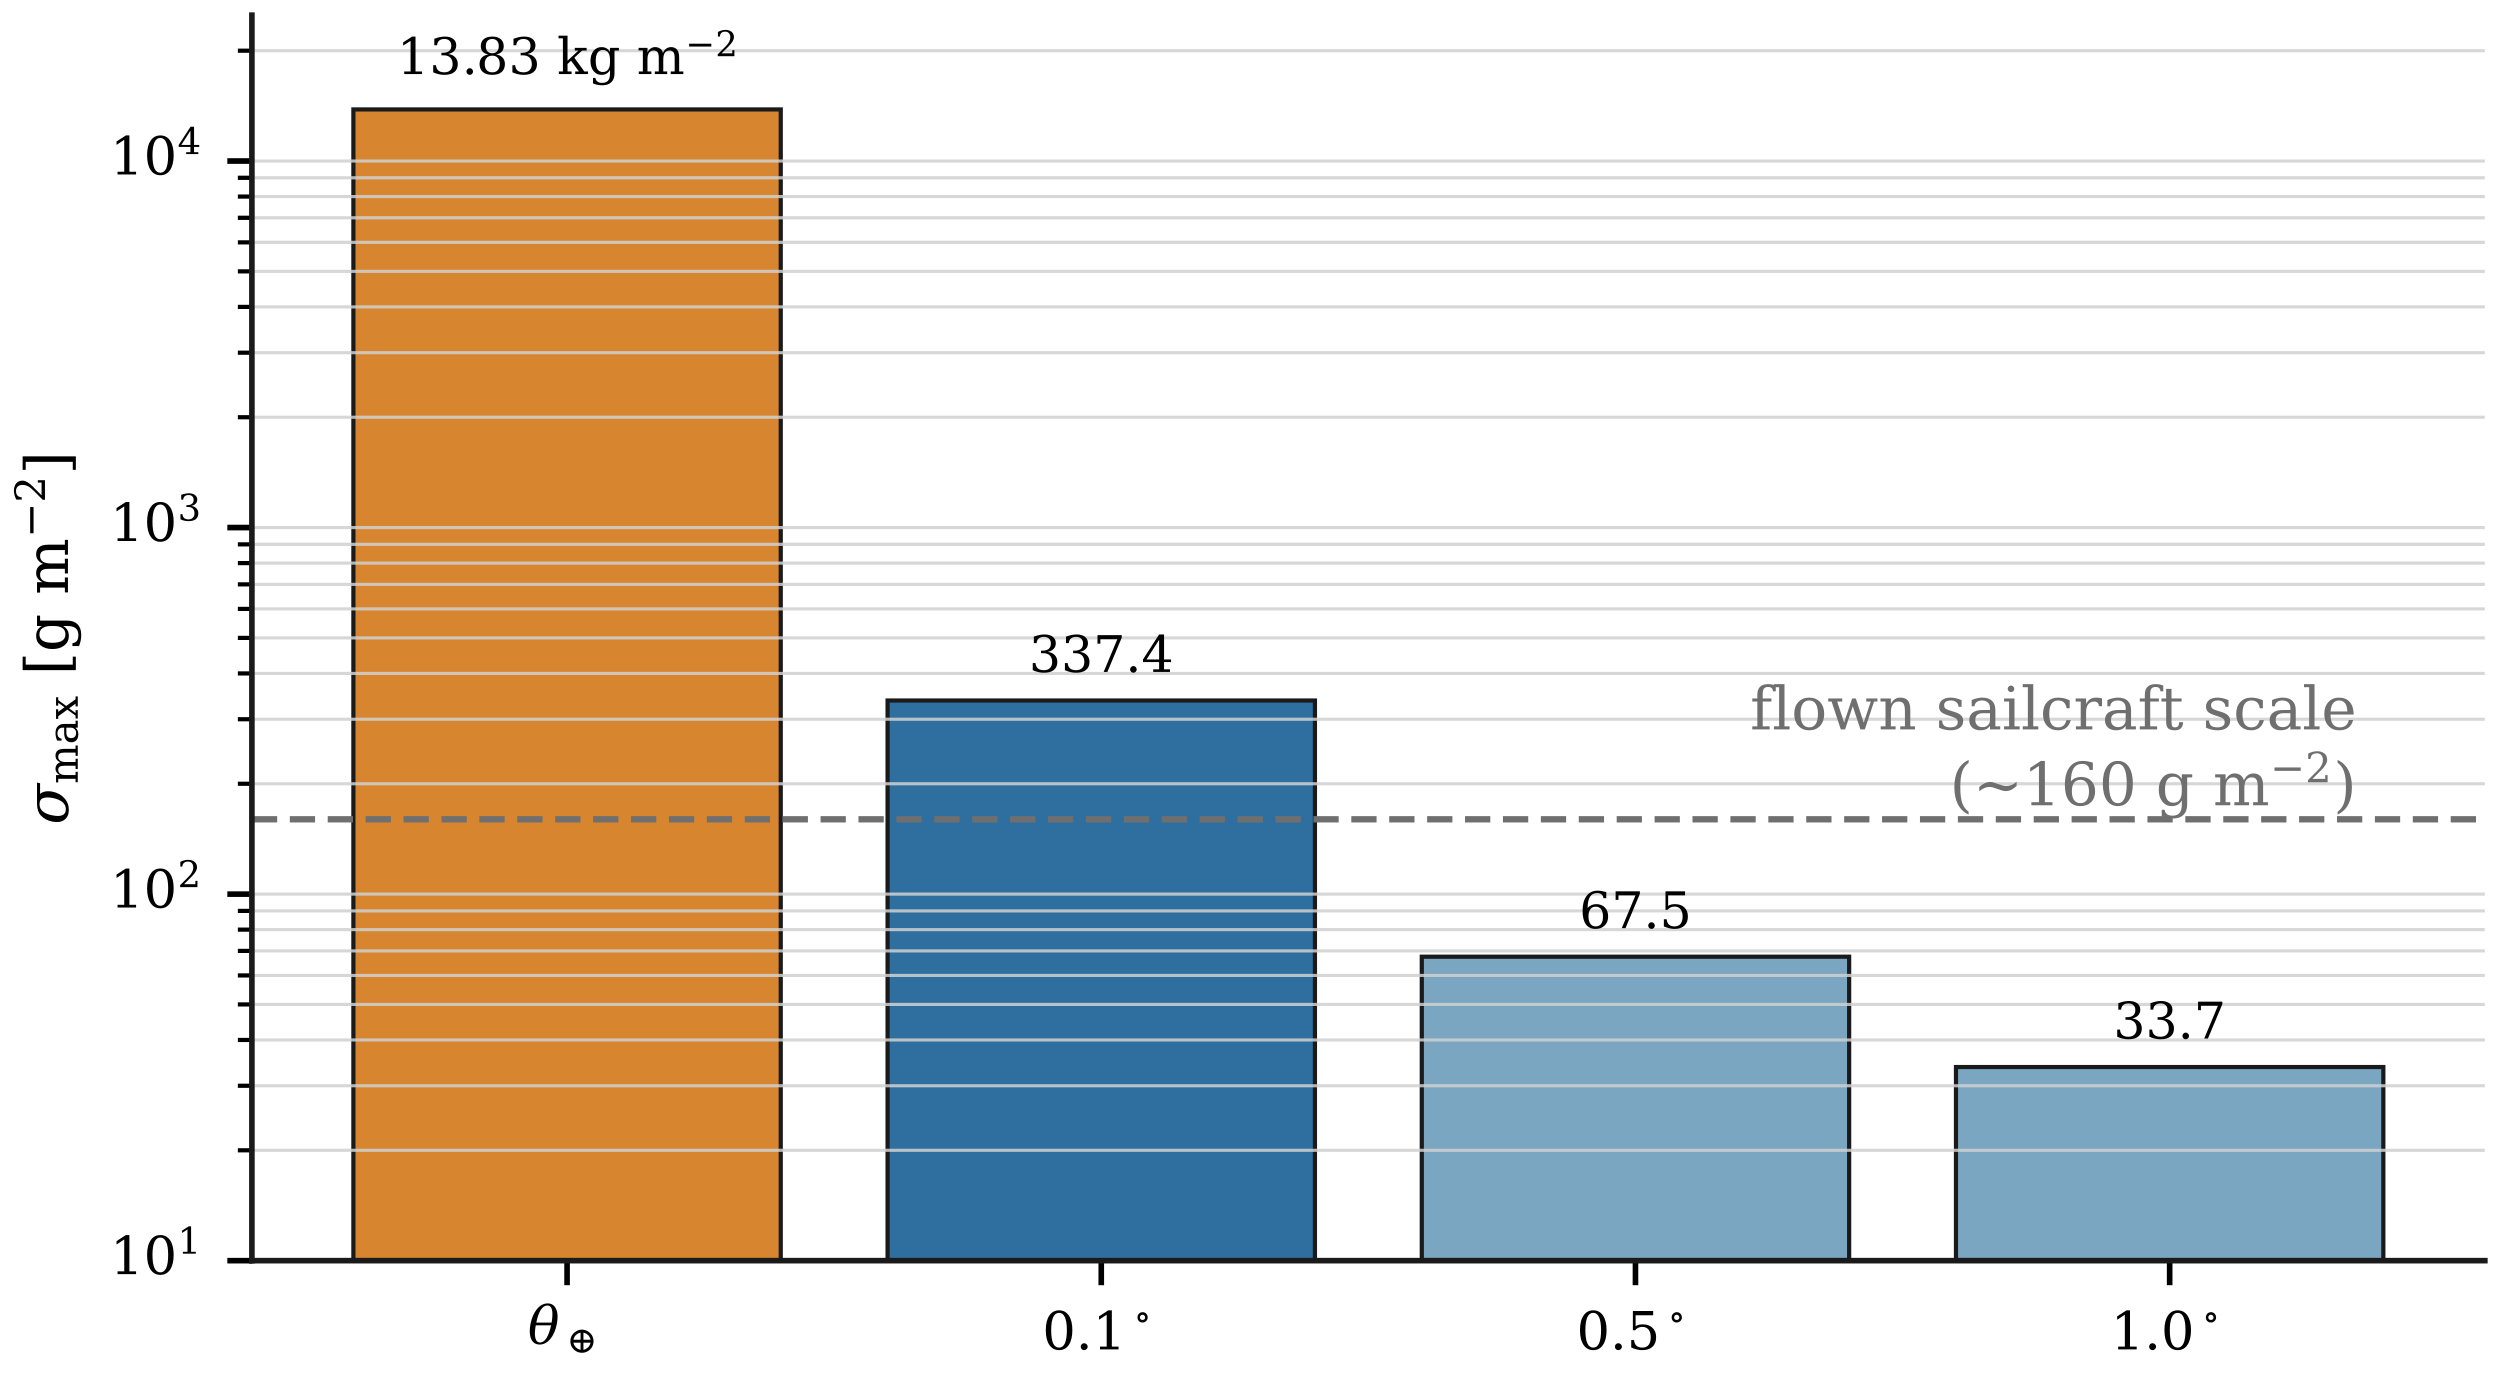
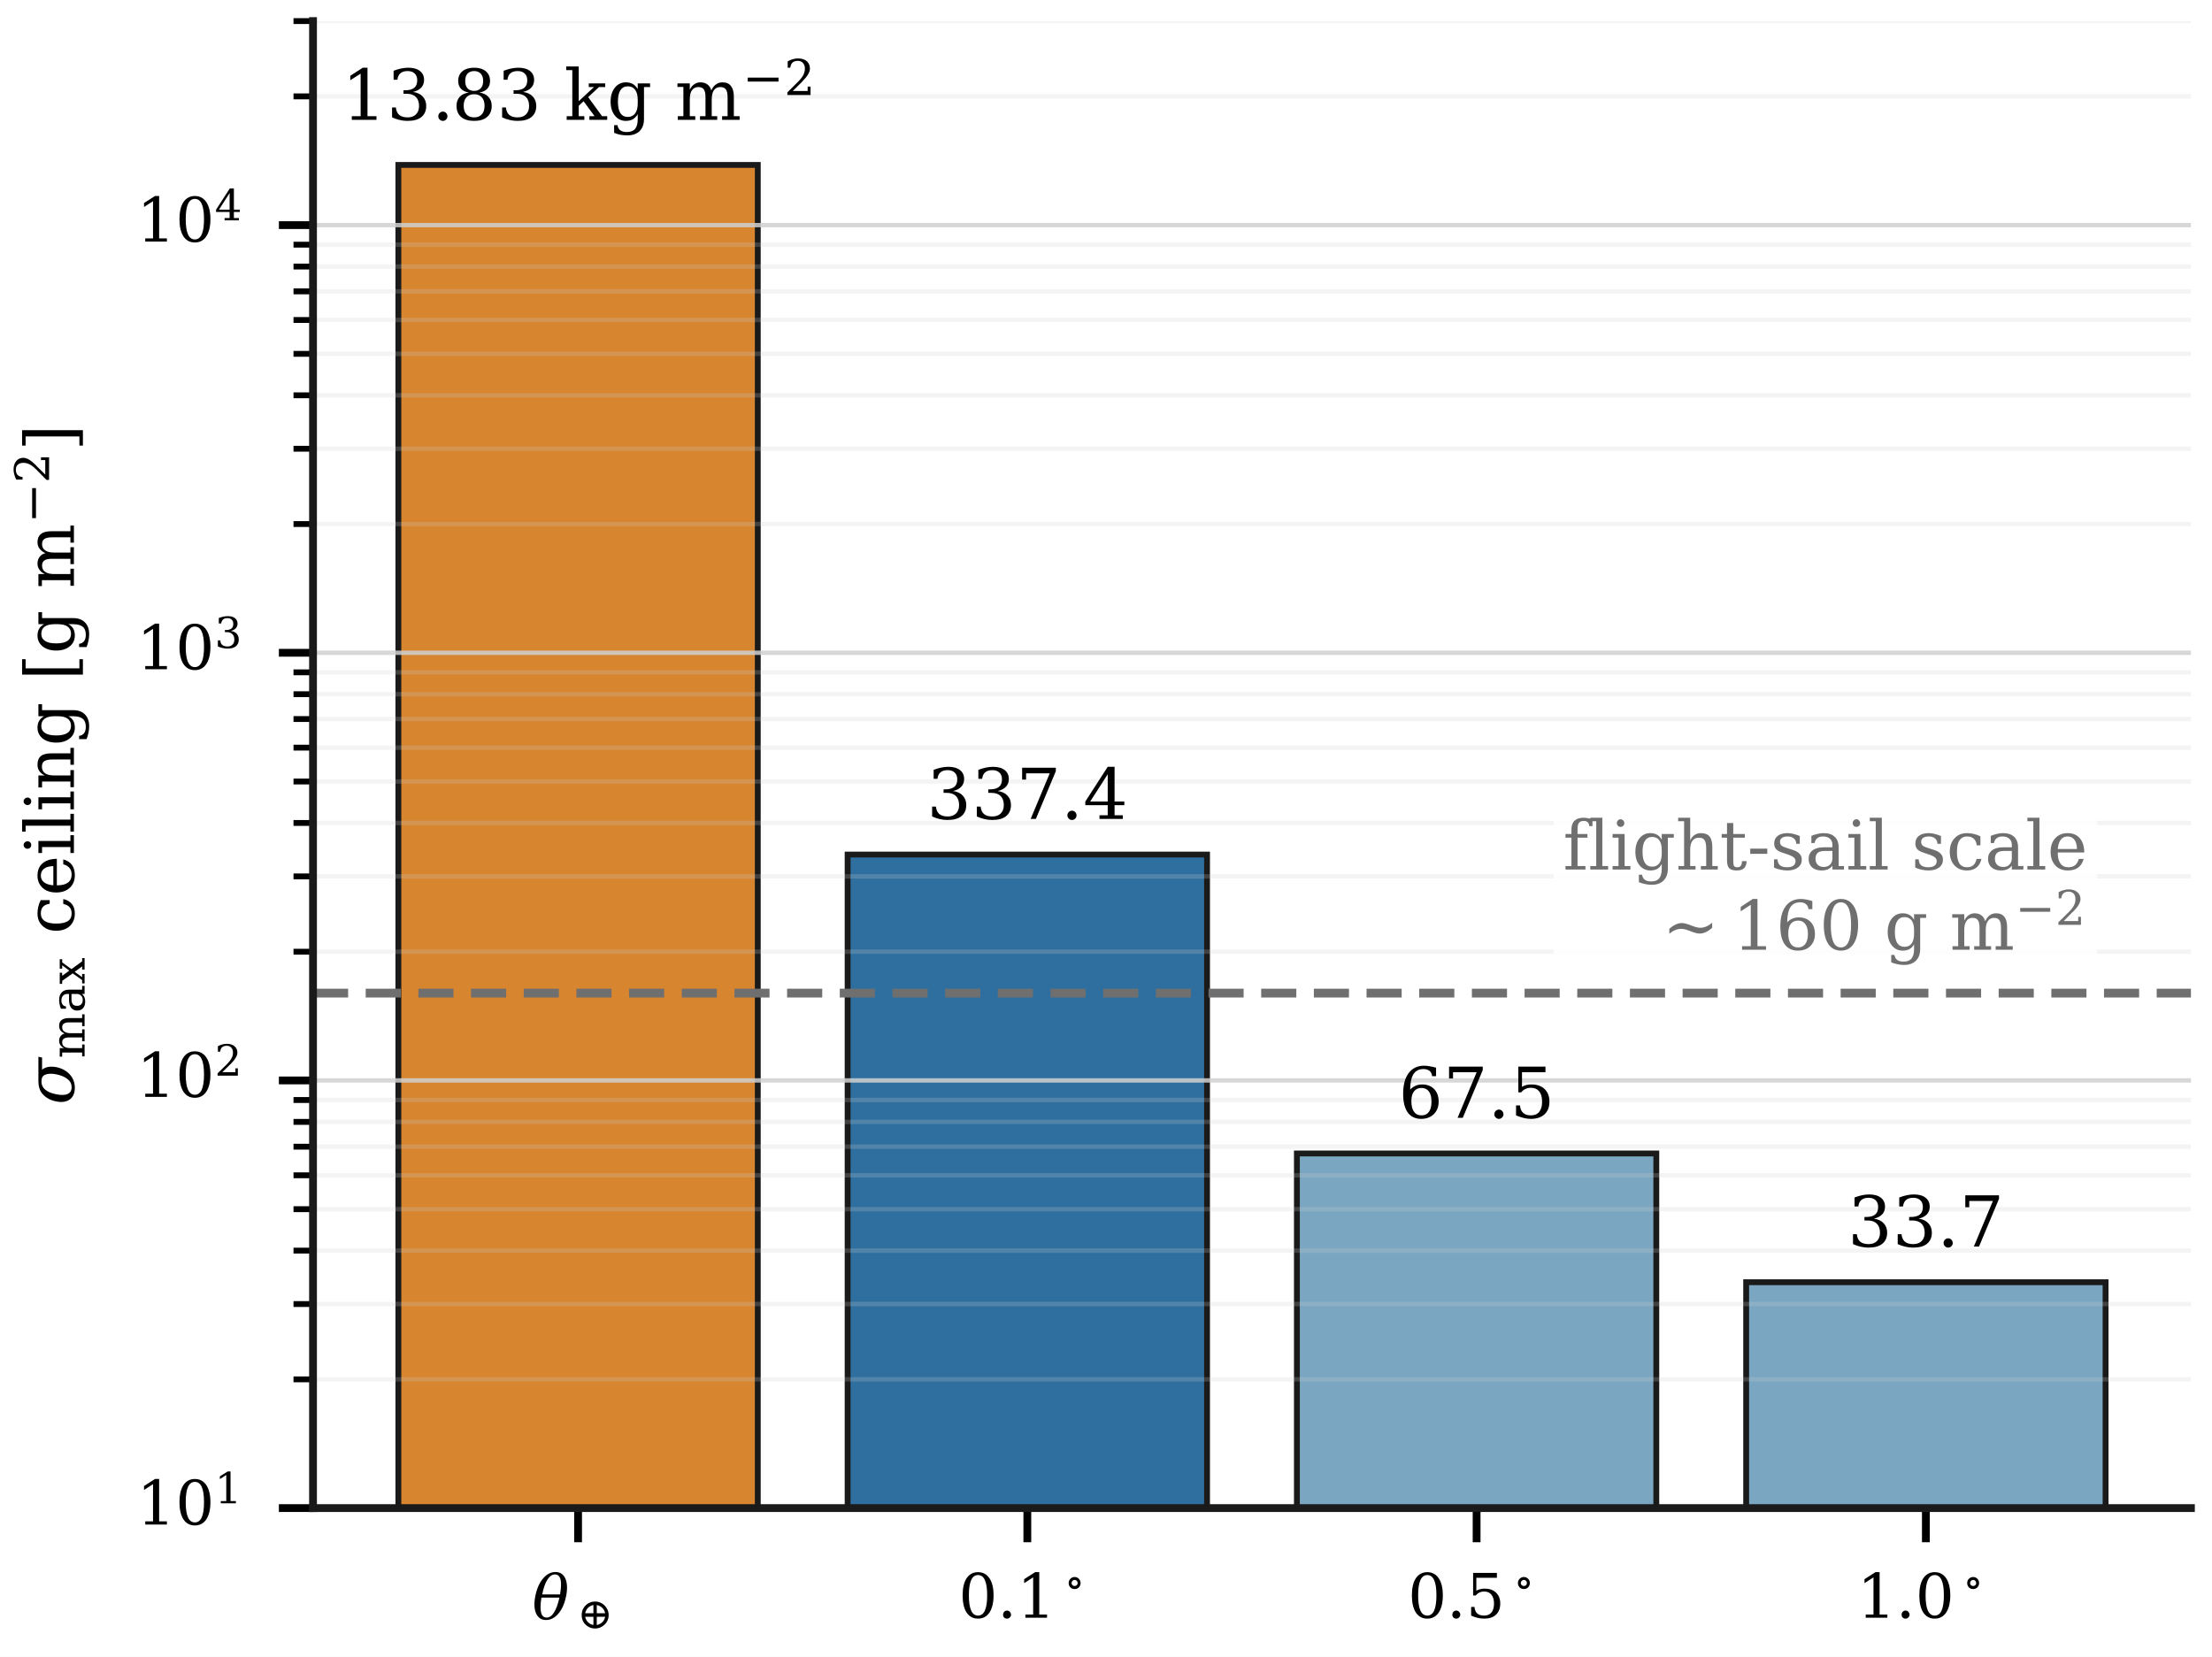
- <svg xmlns="http://www.w3.org/2000/svg" xmlns:xlink="http://www.w3.org/1999/xlink" width="356.1pt" height="195.987pt" viewBox="0 0 356.1 195.987" version="1.1">
+ <svg xmlns="http://www.w3.org/2000/svg" xmlns:xlink="http://www.w3.org/1999/xlink" width="226.758pt" height="169.877pt" viewBox="0 0 226.758 169.877" version="1.1">
  <defs>
    <style type="text/css">*{stroke-linejoin: round; stroke-linecap: butt}</style>
  </defs>
  <g id="figure_1">
    <g id="patch_1">
-       <path d="M 0 195.987 L 356.1 195.987 L 356.1 0 L 0 0 z " style="fill: #ffffff" />
+       <path d="M 0 169.877 L 226.758 169.877 L 226.758 0 L 0 0 z " style="fill: #ffffff" />
    </g>
    <g id="axes_1">
      <g id="patch_2">
-         <path d="M 35.88 179.568 L 353.94 179.568 L 353.94 2.16 L 35.88 2.16 z " style="fill: #ffffff" />
+         <path d="M 32.088 154.62 L 224.598 154.62 L 224.598 2.16 L 32.088 2.16 z " style="fill: #ffffff" />
      </g>
      <g id="patch_3">
-         <path d="M 50.337 52442.235 L 111.21 52442.235 L 111.21 15.587 L 50.337 15.587 z " clip-path="url(#p59d1c951d1)" style="fill: #d7852f; stroke: #1a1a1a; stroke-width: 0.6; stroke-linejoin: miter" />
+         <path d="M 40.838 44045.082 L 77.682 44045.082 L 77.682 16.908 L 40.838 16.908 z " clip-path="url(#p9869d05d4a)" style="fill: #d7852f; stroke: #1a1a1a; stroke-width: 0.6; stroke-linejoin: miter" />
      </g>
      <g id="patch_4">
-         <path d="M 126.428 52442.235 L 187.301 52442.235 L 187.301 99.782 L 126.428 99.782 z " clip-path="url(#p59d1c951d1)" style="fill: #2f6f9f; stroke: #1a1a1a; stroke-width: 0.6; stroke-linejoin: miter" />
+         <path d="M 86.893 44045.082 L 123.737 44045.082 L 123.737 87.615 L 86.893 87.615 z " clip-path="url(#p9869d05d4a)" style="fill: #2f6f9f; stroke: #1a1a1a; stroke-width: 0.6; stroke-linejoin: miter" />
      </g>
      <g id="patch_5">
-         <path d="M 202.519 52442.235 L 263.392 52442.235 L 263.392 136.275 L 202.519 136.275 z " clip-path="url(#p59d1c951d1)" style="fill: #7aa6c2; stroke: #1a1a1a; stroke-width: 0.6; stroke-linejoin: miter" />
+         <path d="M 132.949 44045.082 L 169.793 44045.082 L 169.793 118.262 L 132.949 118.262 z " clip-path="url(#p9869d05d4a)" style="fill: #7aa6c2; stroke: #1a1a1a; stroke-width: 0.6; stroke-linejoin: miter" />
      </g>
      <g id="patch_6">
-         <path d="M 278.61 52442.235 L 339.483 52442.235 L 339.483 151.991 L 278.61 151.991 z " clip-path="url(#p59d1c951d1)" style="fill: #7aa6c2; stroke: #1a1a1a; stroke-width: 0.6; stroke-linejoin: miter" />
+         <path d="M 179.004 44045.082 L 215.848 44045.082 L 215.848 131.461 L 179.004 131.461 z " clip-path="url(#p9869d05d4a)" style="fill: #7aa6c2; stroke: #1a1a1a; stroke-width: 0.6; stroke-linejoin: miter" />
      </g>
      <g id="matplotlib.axis_1">
        <g id="xtick_1">
          <g id="line2d_1">
            <defs>
-               <path id="m6df2b934c8" d="M 0 0 L 0 3.5 " style="stroke: #000000; stroke-width: 0.8" />
+               <path id="mf4c1341d14" d="M 0 0 L 0 3.5 " style="stroke: #000000; stroke-width: 0.8" />
            </defs>
            <g>
-               <use xlink:href="#m6df2b934c8" x="80.774" y="179.568" style="stroke: #000000; stroke-width: 0.8" />
+               <use xlink:href="#mf4c1341d14" x="59.26" y="154.62" style="stroke: #000000; stroke-width: 0.8" />
            </g>
          </g>
          <g id="text_1">
-             <g transform="translate(75.18614 192.2668)">
-               <text>
-                 <tspan x="0" y="-0.828" style="font-style: italic; font-size: 7.5px; font-family: 'DejaVu Serif'">θ</tspan>
-                 <tspan x="5.511" y="0.419" style="font-size: 5.25px; font-family: 'DejaVu Serif'">⊕</tspan>
+             <g transform="translate(54.56696 166.407)">
+               <text>
+                 <tspan x="0" y="-0.375" style="font-style: italic; font-size: 6.3px; font-family: 'DejaVu Serif'">θ</tspan>
+                 <tspan x="4.593" y="0.558" style="font-size: 4.41px; font-family: 'DejaVu Serif'">⊕</tspan>
              </text>
            </g>
          </g>
        </g>
        <g id="xtick_2">
          <g id="line2d_2">
            <g>
-               <use xlink:href="#m6df2b934c8" x="156.865" y="179.568" style="stroke: #000000; stroke-width: 0.8" />
+               <use xlink:href="#mf4c1341d14" x="105.315" y="154.62" style="stroke: #000000; stroke-width: 0.8" />
            </g>
          </g>
          <g id="text_2">
-             <g transform="translate(148.4645 192.2668)">
-               <text>
-                 <tspan x="0" y="-0.062" style="font-size: 7.5px; font-family: 'DejaVu Serif'">0</tspan>
-                 <tspan x="4.772" y="-0.062" style="font-size: 7.5px; font-family: 'DejaVu Serif'">.</tspan>
-                 <tspan x="7.156" y="-0.062" style="font-size: 7.5px; font-family: 'DejaVu Serif'">1</tspan>
-                 <tspan x="12.996" y="-2.972" style="font-size: 5.25px; font-family: 'DejaVu Serif'">∘</tspan>
+             <g transform="translate(98.25949 166.407)">
+               <text>
+                 <tspan x="0" y="-0.547" style="font-size: 6.3px; font-family: 'DejaVu Serif'">0</tspan>
+                 <tspan x="3.976" y="-0.547" style="font-size: 6.3px; font-family: 'DejaVu Serif'">.</tspan>
+                 <tspan x="5.963" y="-0.547" style="font-size: 6.3px; font-family: 'DejaVu Serif'">1</tspan>
+                 <tspan x="10.824" y="-2.723" style="font-size: 4.41px; font-family: 'DejaVu Serif'">∘</tspan>
              </text>
            </g>
          </g>
        </g>
        <g id="xtick_3">
          <g id="line2d_3">
            <g>
-               <use xlink:href="#m6df2b934c8" x="232.955" y="179.568" style="stroke: #000000; stroke-width: 0.8" />
+               <use xlink:href="#mf4c1341d14" x="151.371" y="154.62" style="stroke: #000000; stroke-width: 0.8" />
            </g>
          </g>
          <g id="text_3">
-             <g transform="translate(224.5555 192.2668)">
-               <text>
-                 <tspan x="0" y="-0.062" style="font-size: 7.5px; font-family: 'DejaVu Serif'">0</tspan>
-                 <tspan x="4.772" y="-0.062" style="font-size: 7.5px; font-family: 'DejaVu Serif'">.</tspan>
-                 <tspan x="7.156" y="-0.062" style="font-size: 7.5px; font-family: 'DejaVu Serif'">5</tspan>
-                 <tspan x="12.996" y="-2.972" style="font-size: 5.25px; font-family: 'DejaVu Serif'">∘</tspan>
+             <g transform="translate(144.3145 166.407)">
+               <text>
+                 <tspan x="0" y="-0.547" style="font-size: 6.3px; font-family: 'DejaVu Serif'">0</tspan>
+                 <tspan x="3.976" y="-0.547" style="font-size: 6.3px; font-family: 'DejaVu Serif'">.</tspan>
+                 <tspan x="5.963" y="-0.547" style="font-size: 6.3px; font-family: 'DejaVu Serif'">5</tspan>
+                 <tspan x="10.824" y="-2.723" style="font-size: 4.41px; font-family: 'DejaVu Serif'">∘</tspan>
              </text>
            </g>
          </g>
        </g>
        <g id="xtick_4">
          <g id="line2d_4">
            <g>
-               <use xlink:href="#m6df2b934c8" x="309.046" y="179.568" style="stroke: #000000; stroke-width: 0.8" />
+               <use xlink:href="#mf4c1341d14" x="197.426" y="154.62" style="stroke: #000000; stroke-width: 0.8" />
            </g>
          </g>
          <g id="text_4">
-             <g transform="translate(300.6464 192.2668)">
-               <text>
-                 <tspan x="0" y="-0.062" style="font-size: 7.5px; font-family: 'DejaVu Serif'">1</tspan>
-                 <tspan x="4.772" y="-0.062" style="font-size: 7.5px; font-family: 'DejaVu Serif'">.</tspan>
-                 <tspan x="7.156" y="-0.062" style="font-size: 7.5px; font-family: 'DejaVu Serif'">0</tspan>
-                 <tspan x="12.996" y="-2.972" style="font-size: 5.25px; font-family: 'DejaVu Serif'">∘</tspan>
+             <g transform="translate(190.3695 166.407)">
+               <text>
+                 <tspan x="0" y="-0.547" style="font-size: 6.3px; font-family: 'DejaVu Serif'">1</tspan>
+                 <tspan x="3.976" y="-0.547" style="font-size: 6.3px; font-family: 'DejaVu Serif'">.</tspan>
+                 <tspan x="5.963" y="-0.547" style="font-size: 6.3px; font-family: 'DejaVu Serif'">0</tspan>
+                 <tspan x="10.824" y="-2.723" style="font-size: 4.41px; font-family: 'DejaVu Serif'">∘</tspan>
              </text>
            </g>
          </g>
        </g>
      </g>
      <g id="matplotlib.axis_2">
        <g id="ytick_1">
          <g id="line2d_5">
-             <path d="M 35.88 179.568 L 353.94 179.568 " clip-path="url(#p59d1c951d1)" style="fill: none; stroke: #d0d0d0; stroke-opacity: 0.85; stroke-width: 0.45; stroke-linecap: square" />
+             <path d="M 32.088 154.62 L 224.598 154.62 " clip-path="url(#p9869d05d4a)" style="fill: none; stroke: #d0d0d0; stroke-opacity: 0.85; stroke-width: 0.45; stroke-linecap: square" />
          </g>
          <g id="line2d_6">
            <defs>
-               <path id="m6c71fd00c4" d="M 0 0 L -3.5 0 " style="stroke: #000000; stroke-width: 0.8" />
+               <path id="mdbdc2b0e18" d="M 0 0 L -3.5 0 " style="stroke: #000000; stroke-width: 0.8" />
            </defs>
            <g>
-               <use xlink:href="#m6c71fd00c4" x="35.88" y="179.568" style="stroke: #000000; stroke-width: 0.8" />
+               <use xlink:href="#mdbdc2b0e18" x="32.088" y="154.62" style="stroke: #000000; stroke-width: 0.8" />
            </g>
          </g>
          <g id="text_5">
-             <g transform="translate(15.68 182.4174)">
-               <text>
-                 <tspan x="0" y="-0.934" style="font-size: 7.5px; font-family: 'DejaVu Serif'">1</tspan>
-                 <tspan x="4.772" y="-0.934" style="font-size: 7.5px; font-family: 'DejaVu Serif'">0</tspan>
-                 <tspan x="9.616" y="-3.844" style="font-size: 5.25px; font-family: 'DejaVu Serif'">1</tspan>
+             <g transform="translate(14 157.0135)">
+               <text>
+                 <tspan x="0" y="-0.706" style="font-size: 6.3px; font-family: 'DejaVu Serif'">1</tspan>
+                 <tspan x="3.976" y="-0.706" style="font-size: 6.3px; font-family: 'DejaVu Serif'">0</tspan>
+                 <tspan x="8.007" y="-2.883" style="font-size: 4.41px; font-family: 'DejaVu Serif'">1</tspan>
              </text>
            </g>
          </g>
        </g>
        <g id="ytick_2">
          <g id="line2d_7">
-             <path d="M 35.88 127.358 L 353.94 127.358 " clip-path="url(#p59d1c951d1)" style="fill: none; stroke: #d0d0d0; stroke-opacity: 0.85; stroke-width: 0.45; stroke-linecap: square" />
+             <path d="M 32.088 110.773 L 224.598 110.773 " clip-path="url(#p9869d05d4a)" style="fill: none; stroke: #d0d0d0; stroke-opacity: 0.85; stroke-width: 0.45; stroke-linecap: square" />
          </g>
          <g id="line2d_8">
            <g>
-               <use xlink:href="#m6c71fd00c4" x="35.88" y="127.358" style="stroke: #000000; stroke-width: 0.8" />
+               <use xlink:href="#mdbdc2b0e18" x="32.088" y="110.773" style="stroke: #000000; stroke-width: 0.8" />
            </g>
          </g>
          <g id="text_6">
-             <g transform="translate(15.68 130.207)">
-               <text>
-                 <tspan x="0" y="-0.934" style="font-size: 7.5px; font-family: 'DejaVu Serif'">1</tspan>
-                 <tspan x="4.772" y="-0.934" style="font-size: 7.5px; font-family: 'DejaVu Serif'">0</tspan>
-                 <tspan x="9.616" y="-3.844" style="font-size: 5.25px; font-family: 'DejaVu Serif'">2</tspan>
+             <g transform="translate(14 113.1669)">
+               <text>
+                 <tspan x="0" y="-0.706" style="font-size: 6.3px; font-family: 'DejaVu Serif'">1</tspan>
+                 <tspan x="3.976" y="-0.706" style="font-size: 6.3px; font-family: 'DejaVu Serif'">0</tspan>
+                 <tspan x="8.007" y="-2.883" style="font-size: 4.41px; font-family: 'DejaVu Serif'">2</tspan>
              </text>
            </g>
          </g>
        </g>
        <g id="ytick_3">
          <g id="line2d_9">
-             <path d="M 35.88 75.147 L 353.94 75.147 " clip-path="url(#p59d1c951d1)" style="fill: none; stroke: #d0d0d0; stroke-opacity: 0.85; stroke-width: 0.45; stroke-linecap: square" />
+             <path d="M 32.088 66.927 L 224.598 66.927 " clip-path="url(#p9869d05d4a)" style="fill: none; stroke: #d0d0d0; stroke-opacity: 0.85; stroke-width: 0.45; stroke-linecap: square" />
          </g>
          <g id="line2d_10">
            <g>
-               <use xlink:href="#m6c71fd00c4" x="35.88" y="75.147" style="stroke: #000000; stroke-width: 0.8" />
+               <use xlink:href="#mdbdc2b0e18" x="32.088" y="66.927" style="stroke: #000000; stroke-width: 0.8" />
            </g>
          </g>
          <g id="text_7">
-             <g transform="translate(15.68 77.9965)">
-               <text>
-                 <tspan x="0" y="-0.934" style="font-size: 7.5px; font-family: 'DejaVu Serif'">1</tspan>
-                 <tspan x="4.772" y="-0.934" style="font-size: 7.5px; font-family: 'DejaVu Serif'">0</tspan>
-                 <tspan x="9.616" y="-3.844" style="font-size: 5.25px; font-family: 'DejaVu Serif'">3</tspan>
+             <g transform="translate(14 69.32028)">
+               <text>
+                 <tspan x="0" y="-0.706" style="font-size: 6.3px; font-family: 'DejaVu Serif'">1</tspan>
+                 <tspan x="3.976" y="-0.706" style="font-size: 6.3px; font-family: 'DejaVu Serif'">0</tspan>
+                 <tspan x="8.007" y="-2.883" style="font-size: 4.41px; font-family: 'DejaVu Serif'">3</tspan>
              </text>
            </g>
          </g>
        </g>
        <g id="ytick_4">
          <g id="line2d_11">
-             <path d="M 35.88 22.937 L 353.94 22.937 " clip-path="url(#p59d1c951d1)" style="fill: none; stroke: #d0d0d0; stroke-opacity: 0.85; stroke-width: 0.45; stroke-linecap: square" />
+             <path d="M 32.088 23.08 L 224.598 23.08 " clip-path="url(#p9869d05d4a)" style="fill: none; stroke: #d0d0d0; stroke-opacity: 0.85; stroke-width: 0.45; stroke-linecap: square" />
          </g>
          <g id="line2d_12">
            <g>
-               <use xlink:href="#m6c71fd00c4" x="35.88" y="22.937" style="stroke: #000000; stroke-width: 0.8" />
+               <use xlink:href="#mdbdc2b0e18" x="32.088" y="23.08" style="stroke: #000000; stroke-width: 0.8" />
            </g>
          </g>
          <g id="text_8">
-             <g transform="translate(15.68 25.78604)">
-               <text>
-                 <tspan x="0" y="-0.934" style="font-size: 7.5px; font-family: 'DejaVu Serif'">1</tspan>
-                 <tspan x="4.772" y="-0.934" style="font-size: 7.5px; font-family: 'DejaVu Serif'">0</tspan>
-                 <tspan x="9.616" y="-3.844" style="font-size: 5.25px; font-family: 'DejaVu Serif'">4</tspan>
+             <g transform="translate(14 25.47366)">
+               <text>
+                 <tspan x="0" y="-0.706" style="font-size: 6.3px; font-family: 'DejaVu Serif'">1</tspan>
+                 <tspan x="3.976" y="-0.706" style="font-size: 6.3px; font-family: 'DejaVu Serif'">0</tspan>
+                 <tspan x="8.007" y="-2.883" style="font-size: 4.41px; font-family: 'DejaVu Serif'">4</tspan>
              </text>
            </g>
          </g>
        </g>
        <g id="ytick_5">
          <g id="line2d_13">
-             <path d="M 35.88 163.851 L 353.94 163.851 " clip-path="url(#p59d1c951d1)" style="fill: none; stroke: #d0d0d0; stroke-opacity: 0.85; stroke-width: 0.45; stroke-linecap: square" />
+             <path d="M 32.088 141.421 L 224.598 141.421 " clip-path="url(#p9869d05d4a)" style="fill: none; stroke: #d0d0d0; stroke-opacity: 0.22; stroke-width: 0.45; stroke-linecap: square" />
          </g>
          <g id="line2d_14">
            <defs>
-               <path id="mfd79ee3d66" d="M 0 0 L -2 0 " style="stroke: #000000; stroke-width: 0.6" />
+               <path id="m0357b28018" d="M 0 0 L -2 0 " style="stroke: #000000; stroke-width: 0.6" />
            </defs>
            <g>
-               <use xlink:href="#mfd79ee3d66" x="35.88" y="163.851" style="stroke: #000000; stroke-width: 0.6" />
+               <use xlink:href="#m0357b28018" x="32.088" y="141.421" style="stroke: #000000; stroke-width: 0.6" />
            </g>
          </g>
        </g>
        <g id="ytick_6">
          <g id="line2d_15">
-             <path d="M 35.88 154.657 L 353.94 154.657 " clip-path="url(#p59d1c951d1)" style="fill: none; stroke: #d0d0d0; stroke-opacity: 0.85; stroke-width: 0.45; stroke-linecap: square" />
+             <path d="M 32.088 133.7 L 224.598 133.7 " clip-path="url(#p9869d05d4a)" style="fill: none; stroke: #d0d0d0; stroke-opacity: 0.22; stroke-width: 0.45; stroke-linecap: square" />
          </g>
          <g id="line2d_16">
            <g>
-               <use xlink:href="#mfd79ee3d66" x="35.88" y="154.657" style="stroke: #000000; stroke-width: 0.6" />
+               <use xlink:href="#m0357b28018" x="32.088" y="133.7" style="stroke: #000000; stroke-width: 0.6" />
            </g>
          </g>
        </g>
        <g id="ytick_7">
          <g id="line2d_17">
-             <path d="M 35.88 148.134 L 353.94 148.134 " clip-path="url(#p59d1c951d1)" style="fill: none; stroke: #d0d0d0; stroke-opacity: 0.85; stroke-width: 0.45; stroke-linecap: square" />
+             <path d="M 32.088 128.222 L 224.598 128.222 " clip-path="url(#p9869d05d4a)" style="fill: none; stroke: #d0d0d0; stroke-opacity: 0.22; stroke-width: 0.45; stroke-linecap: square" />
          </g>
          <g id="line2d_18">
            <g>
-               <use xlink:href="#mfd79ee3d66" x="35.88" y="148.134" style="stroke: #000000; stroke-width: 0.6" />
+               <use xlink:href="#m0357b28018" x="32.088" y="128.222" style="stroke: #000000; stroke-width: 0.6" />
            </g>
          </g>
        </g>
        <g id="ytick_8">
          <g id="line2d_19">
-             <path d="M 35.88 143.074 L 353.94 143.074 " clip-path="url(#p59d1c951d1)" style="fill: none; stroke: #d0d0d0; stroke-opacity: 0.85; stroke-width: 0.45; stroke-linecap: square" />
+             <path d="M 32.088 123.973 L 224.598 123.973 " clip-path="url(#p9869d05d4a)" style="fill: none; stroke: #d0d0d0; stroke-opacity: 0.22; stroke-width: 0.45; stroke-linecap: square" />
          </g>
          <g id="line2d_20">
            <g>
-               <use xlink:href="#mfd79ee3d66" x="35.88" y="143.074" style="stroke: #000000; stroke-width: 0.6" />
+               <use xlink:href="#m0357b28018" x="32.088" y="123.973" style="stroke: #000000; stroke-width: 0.6" />
            </g>
          </g>
        </g>
        <g id="ytick_9">
          <g id="line2d_21">
-             <path d="M 35.88 138.94 L 353.94 138.94 " clip-path="url(#p59d1c951d1)" style="fill: none; stroke: #d0d0d0; stroke-opacity: 0.85; stroke-width: 0.45; stroke-linecap: square" />
+             <path d="M 32.088 120.501 L 224.598 120.501 " clip-path="url(#p9869d05d4a)" style="fill: none; stroke: #d0d0d0; stroke-opacity: 0.22; stroke-width: 0.45; stroke-linecap: square" />
          </g>
          <g id="line2d_22">
            <g>
-               <use xlink:href="#mfd79ee3d66" x="35.88" y="138.94" style="stroke: #000000; stroke-width: 0.6" />
+               <use xlink:href="#m0357b28018" x="32.088" y="120.501" style="stroke: #000000; stroke-width: 0.6" />
            </g>
          </g>
        </g>
        <g id="ytick_10">
          <g id="line2d_23">
-             <path d="M 35.88 135.445 L 353.94 135.445 " clip-path="url(#p59d1c951d1)" style="fill: none; stroke: #d0d0d0; stroke-opacity: 0.85; stroke-width: 0.45; stroke-linecap: square" />
+             <path d="M 32.088 117.565 L 224.598 117.565 " clip-path="url(#p9869d05d4a)" style="fill: none; stroke: #d0d0d0; stroke-opacity: 0.22; stroke-width: 0.45; stroke-linecap: square" />
          </g>
          <g id="line2d_24">
            <g>
-               <use xlink:href="#mfd79ee3d66" x="35.88" y="135.445" style="stroke: #000000; stroke-width: 0.6" />
+               <use xlink:href="#m0357b28018" x="32.088" y="117.565" style="stroke: #000000; stroke-width: 0.6" />
            </g>
          </g>
        </g>
        <g id="ytick_11">
          <g id="line2d_25">
-             <path d="M 35.88 132.417 L 353.94 132.417 " clip-path="url(#p59d1c951d1)" style="fill: none; stroke: #d0d0d0; stroke-opacity: 0.85; stroke-width: 0.45; stroke-linecap: square" />
+             <path d="M 32.088 115.023 L 224.598 115.023 " clip-path="url(#p9869d05d4a)" style="fill: none; stroke: #d0d0d0; stroke-opacity: 0.22; stroke-width: 0.45; stroke-linecap: square" />
          </g>
          <g id="line2d_26">
            <g>
-               <use xlink:href="#mfd79ee3d66" x="35.88" y="132.417" style="stroke: #000000; stroke-width: 0.6" />
+               <use xlink:href="#m0357b28018" x="32.088" y="115.023" style="stroke: #000000; stroke-width: 0.6" />
            </g>
          </g>
        </g>
        <g id="ytick_12">
          <g id="line2d_27">
-             <path d="M 35.88 129.747 L 353.94 129.747 " clip-path="url(#p59d1c951d1)" style="fill: none; stroke: #d0d0d0; stroke-opacity: 0.85; stroke-width: 0.45; stroke-linecap: square" />
+             <path d="M 32.088 112.78 L 224.598 112.78 " clip-path="url(#p9869d05d4a)" style="fill: none; stroke: #d0d0d0; stroke-opacity: 0.22; stroke-width: 0.45; stroke-linecap: square" />
          </g>
          <g id="line2d_28">
            <g>
-               <use xlink:href="#mfd79ee3d66" x="35.88" y="129.747" style="stroke: #000000; stroke-width: 0.6" />
+               <use xlink:href="#m0357b28018" x="32.088" y="112.78" style="stroke: #000000; stroke-width: 0.6" />
            </g>
          </g>
        </g>
        <g id="ytick_13">
          <g id="line2d_29">
-             <path d="M 35.88 111.641 L 353.94 111.641 " clip-path="url(#p59d1c951d1)" style="fill: none; stroke: #d0d0d0; stroke-opacity: 0.85; stroke-width: 0.45; stroke-linecap: square" />
+             <path d="M 32.088 97.574 L 224.598 97.574 " clip-path="url(#p9869d05d4a)" style="fill: none; stroke: #d0d0d0; stroke-opacity: 0.22; stroke-width: 0.45; stroke-linecap: square" />
          </g>
          <g id="line2d_30">
            <g>
-               <use xlink:href="#mfd79ee3d66" x="35.88" y="111.641" style="stroke: #000000; stroke-width: 0.6" />
+               <use xlink:href="#m0357b28018" x="32.088" y="97.574" style="stroke: #000000; stroke-width: 0.6" />
            </g>
          </g>
        </g>
        <g id="ytick_14">
          <g id="line2d_31">
-             <path d="M 35.88 102.447 L 353.94 102.447 " clip-path="url(#p59d1c951d1)" style="fill: none; stroke: #d0d0d0; stroke-opacity: 0.85; stroke-width: 0.45; stroke-linecap: square" />
+             <path d="M 32.088 89.853 L 224.598 89.853 " clip-path="url(#p9869d05d4a)" style="fill: none; stroke: #d0d0d0; stroke-opacity: 0.22; stroke-width: 0.45; stroke-linecap: square" />
          </g>
          <g id="line2d_32">
            <g>
-               <use xlink:href="#mfd79ee3d66" x="35.88" y="102.447" style="stroke: #000000; stroke-width: 0.6" />
+               <use xlink:href="#m0357b28018" x="32.088" y="89.853" style="stroke: #000000; stroke-width: 0.6" />
            </g>
          </g>
        </g>
        <g id="ytick_15">
          <g id="line2d_33">
-             <path d="M 35.88 95.924 L 353.94 95.924 " clip-path="url(#p59d1c951d1)" style="fill: none; stroke: #d0d0d0; stroke-opacity: 0.85; stroke-width: 0.45; stroke-linecap: square" />
+             <path d="M 32.088 84.375 L 224.598 84.375 " clip-path="url(#p9869d05d4a)" style="fill: none; stroke: #d0d0d0; stroke-opacity: 0.22; stroke-width: 0.45; stroke-linecap: square" />
          </g>
          <g id="line2d_34">
            <g>
-               <use xlink:href="#mfd79ee3d66" x="35.88" y="95.924" style="stroke: #000000; stroke-width: 0.6" />
+               <use xlink:href="#m0357b28018" x="32.088" y="84.375" style="stroke: #000000; stroke-width: 0.6" />
            </g>
          </g>
        </g>
        <g id="ytick_16">
          <g id="line2d_35">
-             <path d="M 35.88 90.864 L 353.94 90.864 " clip-path="url(#p59d1c951d1)" style="fill: none; stroke: #d0d0d0; stroke-opacity: 0.85; stroke-width: 0.45; stroke-linecap: square" />
+             <path d="M 32.088 80.126 L 224.598 80.126 " clip-path="url(#p9869d05d4a)" style="fill: none; stroke: #d0d0d0; stroke-opacity: 0.22; stroke-width: 0.45; stroke-linecap: square" />
          </g>
          <g id="line2d_36">
            <g>
-               <use xlink:href="#mfd79ee3d66" x="35.88" y="90.864" style="stroke: #000000; stroke-width: 0.6" />
+               <use xlink:href="#m0357b28018" x="32.088" y="80.126" style="stroke: #000000; stroke-width: 0.6" />
            </g>
          </g>
        </g>
        <g id="ytick_17">
          <g id="line2d_37">
-             <path d="M 35.88 86.73 L 353.94 86.73 " clip-path="url(#p59d1c951d1)" style="fill: none; stroke: #d0d0d0; stroke-opacity: 0.85; stroke-width: 0.45; stroke-linecap: square" />
+             <path d="M 32.088 76.654 L 224.598 76.654 " clip-path="url(#p9869d05d4a)" style="fill: none; stroke: #d0d0d0; stroke-opacity: 0.22; stroke-width: 0.45; stroke-linecap: square" />
          </g>
          <g id="line2d_38">
            <g>
-               <use xlink:href="#mfd79ee3d66" x="35.88" y="86.73" style="stroke: #000000; stroke-width: 0.6" />
+               <use xlink:href="#m0357b28018" x="32.088" y="76.654" style="stroke: #000000; stroke-width: 0.6" />
            </g>
          </g>
        </g>
        <g id="ytick_18">
          <g id="line2d_39">
-             <path d="M 35.88 83.235 L 353.94 83.235 " clip-path="url(#p59d1c951d1)" style="fill: none; stroke: #d0d0d0; stroke-opacity: 0.85; stroke-width: 0.45; stroke-linecap: square" />
+             <path d="M 32.088 73.719 L 224.598 73.719 " clip-path="url(#p9869d05d4a)" style="fill: none; stroke: #d0d0d0; stroke-opacity: 0.22; stroke-width: 0.45; stroke-linecap: square" />
          </g>
          <g id="line2d_40">
            <g>
-               <use xlink:href="#mfd79ee3d66" x="35.88" y="83.235" style="stroke: #000000; stroke-width: 0.6" />
+               <use xlink:href="#m0357b28018" x="32.088" y="73.719" style="stroke: #000000; stroke-width: 0.6" />
            </g>
          </g>
        </g>
        <g id="ytick_19">
          <g id="line2d_41">
-             <path d="M 35.88 80.207 L 353.94 80.207 " clip-path="url(#p59d1c951d1)" style="fill: none; stroke: #d0d0d0; stroke-opacity: 0.85; stroke-width: 0.45; stroke-linecap: square" />
+             <path d="M 32.088 71.176 L 224.598 71.176 " clip-path="url(#p9869d05d4a)" style="fill: none; stroke: #d0d0d0; stroke-opacity: 0.22; stroke-width: 0.45; stroke-linecap: square" />
          </g>
          <g id="line2d_42">
            <g>
-               <use xlink:href="#mfd79ee3d66" x="35.88" y="80.207" style="stroke: #000000; stroke-width: 0.6" />
+               <use xlink:href="#m0357b28018" x="32.088" y="71.176" style="stroke: #000000; stroke-width: 0.6" />
            </g>
          </g>
        </g>
        <g id="ytick_20">
          <g id="line2d_43">
-             <path d="M 35.88 77.536 L 353.94 77.536 " clip-path="url(#p59d1c951d1)" style="fill: none; stroke: #d0d0d0; stroke-opacity: 0.85; stroke-width: 0.45; stroke-linecap: square" />
+             <path d="M 32.088 68.933 L 224.598 68.933 " clip-path="url(#p9869d05d4a)" style="fill: none; stroke: #d0d0d0; stroke-opacity: 0.22; stroke-width: 0.45; stroke-linecap: square" />
          </g>
          <g id="line2d_44">
            <g>
-               <use xlink:href="#mfd79ee3d66" x="35.88" y="77.536" style="stroke: #000000; stroke-width: 0.6" />
+               <use xlink:href="#m0357b28018" x="32.088" y="68.933" style="stroke: #000000; stroke-width: 0.6" />
            </g>
          </g>
        </g>
        <g id="ytick_21">
          <g id="line2d_45">
-             <path d="M 35.88 59.43 L 353.94 59.43 " clip-path="url(#p59d1c951d1)" style="fill: none; stroke: #d0d0d0; stroke-opacity: 0.85; stroke-width: 0.45; stroke-linecap: square" />
+             <path d="M 32.088 53.728 L 224.598 53.728 " clip-path="url(#p9869d05d4a)" style="fill: none; stroke: #d0d0d0; stroke-opacity: 0.22; stroke-width: 0.45; stroke-linecap: square" />
          </g>
          <g id="line2d_46">
            <g>
-               <use xlink:href="#mfd79ee3d66" x="35.88" y="59.43" style="stroke: #000000; stroke-width: 0.6" />
+               <use xlink:href="#m0357b28018" x="32.088" y="53.728" style="stroke: #000000; stroke-width: 0.6" />
            </g>
          </g>
        </g>
        <g id="ytick_22">
          <g id="line2d_47">
-             <path d="M 35.88 50.236 L 353.94 50.236 " clip-path="url(#p59d1c951d1)" style="fill: none; stroke: #d0d0d0; stroke-opacity: 0.85; stroke-width: 0.45; stroke-linecap: square" />
+             <path d="M 32.088 46.007 L 224.598 46.007 " clip-path="url(#p9869d05d4a)" style="fill: none; stroke: #d0d0d0; stroke-opacity: 0.22; stroke-width: 0.45; stroke-linecap: square" />
          </g>
          <g id="line2d_48">
            <g>
-               <use xlink:href="#mfd79ee3d66" x="35.88" y="50.236" style="stroke: #000000; stroke-width: 0.6" />
+               <use xlink:href="#m0357b28018" x="32.088" y="46.007" style="stroke: #000000; stroke-width: 0.6" />
            </g>
          </g>
        </g>
        <g id="ytick_23">
          <g id="line2d_49">
-             <path d="M 35.88 43.713 L 353.94 43.713 " clip-path="url(#p59d1c951d1)" style="fill: none; stroke: #d0d0d0; stroke-opacity: 0.85; stroke-width: 0.45; stroke-linecap: square" />
+             <path d="M 32.088 40.528 L 224.598 40.528 " clip-path="url(#p9869d05d4a)" style="fill: none; stroke: #d0d0d0; stroke-opacity: 0.22; stroke-width: 0.45; stroke-linecap: square" />
          </g>
          <g id="line2d_50">
            <g>
-               <use xlink:href="#mfd79ee3d66" x="35.88" y="43.713" style="stroke: #000000; stroke-width: 0.6" />
+               <use xlink:href="#m0357b28018" x="32.088" y="40.528" style="stroke: #000000; stroke-width: 0.6" />
            </g>
          </g>
        </g>
        <g id="ytick_24">
          <g id="line2d_51">
-             <path d="M 35.88 38.654 L 353.94 38.654 " clip-path="url(#p59d1c951d1)" style="fill: none; stroke: #d0d0d0; stroke-opacity: 0.85; stroke-width: 0.45; stroke-linecap: square" />
+             <path d="M 32.088 36.279 L 224.598 36.279 " clip-path="url(#p9869d05d4a)" style="fill: none; stroke: #d0d0d0; stroke-opacity: 0.22; stroke-width: 0.45; stroke-linecap: square" />
          </g>
          <g id="line2d_52">
            <g>
-               <use xlink:href="#mfd79ee3d66" x="35.88" y="38.654" style="stroke: #000000; stroke-width: 0.6" />
+               <use xlink:href="#m0357b28018" x="32.088" y="36.279" style="stroke: #000000; stroke-width: 0.6" />
            </g>
          </g>
        </g>
        <g id="ytick_25">
          <g id="line2d_53">
-             <path d="M 35.88 34.519 L 353.94 34.519 " clip-path="url(#p59d1c951d1)" style="fill: none; stroke: #d0d0d0; stroke-opacity: 0.85; stroke-width: 0.45; stroke-linecap: square" />
+             <path d="M 32.088 32.807 L 224.598 32.807 " clip-path="url(#p9869d05d4a)" style="fill: none; stroke: #d0d0d0; stroke-opacity: 0.22; stroke-width: 0.45; stroke-linecap: square" />
          </g>
          <g id="line2d_54">
            <g>
-               <use xlink:href="#mfd79ee3d66" x="35.88" y="34.519" style="stroke: #000000; stroke-width: 0.6" />
+               <use xlink:href="#m0357b28018" x="32.088" y="32.807" style="stroke: #000000; stroke-width: 0.6" />
            </g>
          </g>
        </g>
        <g id="ytick_26">
          <g id="line2d_55">
-             <path d="M 35.88 31.024 L 353.94 31.024 " clip-path="url(#p59d1c951d1)" style="fill: none; stroke: #d0d0d0; stroke-opacity: 0.85; stroke-width: 0.45; stroke-linecap: square" />
+             <path d="M 32.088 29.872 L 224.598 29.872 " clip-path="url(#p9869d05d4a)" style="fill: none; stroke: #d0d0d0; stroke-opacity: 0.22; stroke-width: 0.45; stroke-linecap: square" />
          </g>
          <g id="line2d_56">
            <g>
-               <use xlink:href="#mfd79ee3d66" x="35.88" y="31.024" style="stroke: #000000; stroke-width: 0.6" />
+               <use xlink:href="#m0357b28018" x="32.088" y="29.872" style="stroke: #000000; stroke-width: 0.6" />
            </g>
          </g>
        </g>
        <g id="ytick_27">
          <g id="line2d_57">
-             <path d="M 35.88 27.996 L 353.94 27.996 " clip-path="url(#p59d1c951d1)" style="fill: none; stroke: #d0d0d0; stroke-opacity: 0.85; stroke-width: 0.45; stroke-linecap: square" />
+             <path d="M 32.088 27.329 L 224.598 27.329 " clip-path="url(#p9869d05d4a)" style="fill: none; stroke: #d0d0d0; stroke-opacity: 0.22; stroke-width: 0.45; stroke-linecap: square" />
          </g>
          <g id="line2d_58">
            <g>
-               <use xlink:href="#mfd79ee3d66" x="35.88" y="27.996" style="stroke: #000000; stroke-width: 0.6" />
+               <use xlink:href="#m0357b28018" x="32.088" y="27.329" style="stroke: #000000; stroke-width: 0.6" />
            </g>
          </g>
        </g>
        <g id="ytick_28">
          <g id="line2d_59">
-             <path d="M 35.88 25.326 L 353.94 25.326 " clip-path="url(#p59d1c951d1)" style="fill: none; stroke: #d0d0d0; stroke-opacity: 0.85; stroke-width: 0.45; stroke-linecap: square" />
+             <path d="M 32.088 25.086 L 224.598 25.086 " clip-path="url(#p9869d05d4a)" style="fill: none; stroke: #d0d0d0; stroke-opacity: 0.22; stroke-width: 0.45; stroke-linecap: square" />
          </g>
          <g id="line2d_60">
            <g>
-               <use xlink:href="#mfd79ee3d66" x="35.88" y="25.326" style="stroke: #000000; stroke-width: 0.6" />
+               <use xlink:href="#m0357b28018" x="32.088" y="25.086" style="stroke: #000000; stroke-width: 0.6" />
            </g>
          </g>
        </g>
        <g id="ytick_29">
          <g id="line2d_61">
-             <path d="M 35.88 7.22 L 353.94 7.22 " clip-path="url(#p59d1c951d1)" style="fill: none; stroke: #d0d0d0; stroke-opacity: 0.85; stroke-width: 0.45; stroke-linecap: square" />
+             <path d="M 32.088 9.881 L 224.598 9.881 " clip-path="url(#p9869d05d4a)" style="fill: none; stroke: #d0d0d0; stroke-opacity: 0.22; stroke-width: 0.45; stroke-linecap: square" />
          </g>
          <g id="line2d_62">
            <g>
-               <use xlink:href="#mfd79ee3d66" x="35.88" y="7.22" style="stroke: #000000; stroke-width: 0.6" />
+               <use xlink:href="#m0357b28018" x="32.088" y="9.881" style="stroke: #000000; stroke-width: 0.6" />
+             </g>
+           </g>
+         </g>
+         <g id="ytick_30">
+           <g id="line2d_63">
+             <path d="M 32.088 2.16 L 224.598 2.16 " clip-path="url(#p9869d05d4a)" style="fill: none; stroke: #d0d0d0; stroke-opacity: 0.22; stroke-width: 0.45; stroke-linecap: square" />
+           </g>
+           <g id="line2d_64">
+             <g>
+               <use xlink:href="#m0357b28018" x="32.088" y="2.16" style="stroke: #000000; stroke-width: 0.6" />
            </g>
          </g>
        </g>
        <g id="text_9">
-           <g transform="translate(9.725 117.469) rotate(-90)">
+           <g transform="translate(8.39 113.285) rotate(-90)">
            <text>
-               <tspan x="0" y="-0.048" style="font-style: italic; font-size: 8.5px; font-family: 'DejaVu Serif'">σ</tspan>
-               <tspan x="5.802" y="1.353" style="font-size: 5.95px; font-family: 'DejaVu Serif'">m</tspan>
-               <tspan x="11.444" y="1.353" style="font-size: 5.95px; font-family: 'DejaVu Serif'">a</tspan>
-               <tspan x="14.992" y="1.353" style="font-size: 5.95px; font-family: 'DejaVu Serif'">x</tspan>
-               <tspan x="40.884" y="-3.319" style="font-size: 5.95px; font-family: 'DejaVu Serif'">−</tspan>
-               <tspan x="45.869" y="-3.319" style="font-size: 5.95px; font-family: 'DejaVu Serif'">2</tspan>
-               <tspan x="18.581" y="-0.048" style="font-size: 8.5px; font-family: 'DejaVu Serif'"> </tspan>
-               <tspan x="21.283" y="-0.048" style="font-size: 8.5px; font-family: 'DejaVu Serif'">[</tspan>
-               <tspan x="24.599" y="-0.048" style="font-size: 8.5px; font-family: 'DejaVu Serif'">g</tspan>
-               <tspan x="30.04" y="-0.048" style="font-size: 8.5px; font-family: 'DejaVu Serif'"> </tspan>
-               <tspan x="32.742" y="-0.048" style="font-size: 8.5px; font-family: 'DejaVu Serif'">m</tspan>
-               <tspan x="49.888" y="-0.048" style="font-size: 8.5px; font-family: 'DejaVu Serif'">]</tspan>
+               <tspan x="0" y="-0.809" style="font-style: italic; font-size: 7px; font-family: 'DejaVu Serif'">σ</tspan>
+               <tspan x="4.778" y="0.283" style="font-size: 4.9px; font-family: 'DejaVu Serif'">m</tspan>
+               <tspan x="9.425" y="0.283" style="font-size: 4.9px; font-family: 'DejaVu Serif'">a</tspan>
+               <tspan x="12.346" y="0.283" style="font-size: 4.9px; font-family: 'DejaVu Serif'">x</tspan>
+               <tspan x="59.649" y="-3.358" style="font-size: 4.9px; font-family: 'DejaVu Serif'">−</tspan>
+               <tspan x="63.754" y="-3.358" style="font-size: 4.9px; font-family: 'DejaVu Serif'">2</tspan>
+               <tspan x="15.292" y="-0.809" style="font-size: 7px; font-family: 'DejaVu Serif'"> </tspan>
+               <tspan x="17.517" y="-0.809" style="font-size: 7px; font-family: 'DejaVu Serif'">c</tspan>
+               <tspan x="21.437" y="-0.809" style="font-size: 7px; font-family: 'DejaVu Serif'">e</tspan>
+               <tspan x="25.58" y="-0.809" style="font-size: 7px; font-family: 'DejaVu Serif'">i</tspan>
+               <tspan x="27.818" y="-0.809" style="font-size: 7px; font-family: 'DejaVu Serif'">l</tspan>
+               <tspan x="30.057" y="-0.809" style="font-size: 7px; font-family: 'DejaVu Serif'">i</tspan>
+               <tspan x="32.296" y="-0.809" style="font-size: 7px; font-family: 'DejaVu Serif'">n</tspan>
+               <tspan x="36.804" y="-0.809" style="font-size: 7px; font-family: 'DejaVu Serif'">g</tspan>
+               <tspan x="41.285" y="-0.809" style="font-size: 7px; font-family: 'DejaVu Serif'"> </tspan>
+               <tspan x="43.51" y="-0.809" style="font-size: 7px; font-family: 'DejaVu Serif'">[</tspan>
+               <tspan x="46.241" y="-0.809" style="font-size: 7px; font-family: 'DejaVu Serif'">g</tspan>
+               <tspan x="50.722" y="-0.809" style="font-size: 7px; font-family: 'DejaVu Serif'"> </tspan>
+               <tspan x="52.947" y="-0.809" style="font-size: 7px; font-family: 'DejaVu Serif'">m</tspan>
+               <tspan x="67.054" y="-0.809" style="font-size: 7px; font-family: 'DejaVu Serif'">]</tspan>
            </text>
          </g>
        </g>
      </g>
-       <g id="line2d_63">
-         <path d="M 35.88 116.7 L 353.94 116.7 " clip-path="url(#p59d1c951d1)" style="fill: none; stroke-dasharray: 3.6,1.8; stroke-dashoffset: 0; stroke: #6f6f6f; stroke-width: 0.9" />
+       <g id="line2d_65">
+         <path d="M 32.088 101.823 L 224.598 101.823 " clip-path="url(#p9869d05d4a)" style="fill: none; stroke-dasharray: 3.6,1.8; stroke-dashoffset: 0; stroke: #6f6f6f; stroke-width: 0.9" />
      </g>
      <g id="patch_7">
-         <path d="M 35.88 179.568 L 35.88 2.16 " style="fill: none; stroke: #1a1a1a; stroke-width: 0.8; stroke-linejoin: miter; stroke-linecap: square" />
+         <path d="M 32.088 154.62 L 32.088 2.16 " style="fill: none; stroke: #1a1a1a; stroke-width: 0.8; stroke-linejoin: miter; stroke-linecap: square" />
      </g>
      <g id="patch_8">
-         <path d="M 35.88 179.568 L 353.94 179.568 " style="fill: none; stroke: #1a1a1a; stroke-width: 0.8; stroke-linejoin: miter; stroke-linecap: square" />
+         <path d="M 32.088 154.62 L 224.598 154.62 " style="fill: none; stroke: #1a1a1a; stroke-width: 0.8; stroke-linejoin: miter; stroke-linecap: square" />
      </g>
      <g id="text_10">
-         <text style="font-size: 8.5px; font-family: 'DejaVu Serif'; fill: #6f6f6f" transform="translate(249.2837 103.8996)">flown sailcraft scale</text>
-         <g style="fill: #6f6f6f" transform="translate(277.7082 114.7453)">
+         <g id="patch_9">
+           <path d="M 159.252 100.773 L 214.985 100.773 L 214.985 82.908 L 159.252 82.908 z " style="fill: #ffffff; opacity: 0.85" />
+         </g>
+         <text style="font-size: 7px; font-family: 'DejaVu Serif'; fill: #6f6f6f" transform="translate(160.2322 89.152)">flight-sail scale</text>
+         <g style="fill: #6f6f6f" transform="translate(169.0653 98.18331)">
          <text>
-             <tspan x="0" y="-0.048" style="font-size: 8.5px; font-family: 'DejaVu Serif'; fill: #6f6f6f">(</tspan>
-             <tspan x="3.316" y="-0.048" style="font-size: 8.5px; font-family: 'DejaVu Serif'; fill: #6f6f6f">~</tspan>
-             <tspan x="10.438" y="-0.048" style="font-size: 8.5px; font-family: 'DejaVu Serif'; fill: #6f6f6f">1</tspan>
-             <tspan x="15.846" y="-0.048" style="font-size: 8.5px; font-family: 'DejaVu Serif'; fill: #6f6f6f">6</tspan>
-             <tspan x="21.254" y="-0.048" style="font-size: 8.5px; font-family: 'DejaVu Serif'; fill: #6f6f6f">0</tspan>
-             <tspan x="26.662" y="-0.048" style="font-size: 8.5px; font-family: 'DejaVu Serif'; fill: #6f6f6f"> </tspan>
-             <tspan x="29.364" y="-0.048" style="font-size: 8.5px; font-family: 'DejaVu Serif'; fill: #6f6f6f">g</tspan>
-             <tspan x="34.805" y="-0.048" style="font-size: 8.5px; font-family: 'DejaVu Serif'; fill: #6f6f6f"> </tspan>
-             <tspan x="37.507" y="-0.048" style="font-size: 8.5px; font-family: 'DejaVu Serif'; fill: #6f6f6f">m</tspan>
-             <tspan x="54.654" y="-0.048" style="font-size: 8.5px; font-family: 'DejaVu Serif'; fill: #6f6f6f">)</tspan>
-             <tspan x="45.649" y="-3.319" style="font-size: 5.95px; font-family: 'DejaVu Serif'; fill: #6f6f6f">−</tspan>
-             <tspan x="50.634" y="-3.319" style="font-size: 5.95px; font-family: 'DejaVu Serif'; fill: #6f6f6f">2</tspan>
+             <tspan x="1.328" y="-0.809" style="font-size: 7px; font-family: 'DejaVu Serif'; fill: #6f6f6f">∼</tspan>
+             <tspan x="8.52" y="-0.809" style="font-size: 7px; font-family: 'DejaVu Serif'; fill: #6f6f6f">1</tspan>
+             <tspan x="12.974" y="-0.809" style="font-size: 7px; font-family: 'DejaVu Serif'; fill: #6f6f6f">6</tspan>
+             <tspan x="17.428" y="-0.809" style="font-size: 7px; font-family: 'DejaVu Serif'; fill: #6f6f6f">0</tspan>
+             <tspan x="21.881" y="-0.809" style="font-size: 7px; font-family: 'DejaVu Serif'; fill: #6f6f6f"> </tspan>
+             <tspan x="24.106" y="-0.809" style="font-size: 7px; font-family: 'DejaVu Serif'; fill: #6f6f6f">g</tspan>
+             <tspan x="28.587" y="-0.809" style="font-size: 7px; font-family: 'DejaVu Serif'; fill: #6f6f6f"> </tspan>
+             <tspan x="30.812" y="-0.809" style="font-size: 7px; font-family: 'DejaVu Serif'; fill: #6f6f6f">m</tspan>
+             <tspan x="37.514" y="-3.358" style="font-size: 4.9px; font-family: 'DejaVu Serif'; fill: #6f6f6f">−</tspan>
+             <tspan x="41.619" y="-3.358" style="font-size: 4.9px; font-family: 'DejaVu Serif'; fill: #6f6f6f">2</tspan>
          </text>
        </g>
      </g>
      <g id="text_11">
-         <g transform="translate(56.54564 11.36161)">
+         <g transform="translate(35.03246 13.0941)">
          <text>
            <tspan x="0" y="-0.809" style="font-size: 7.2px; font-family: 'DejaVu Serif'">1</tspan>
            <tspan x="4.613" y="-0.809" style="font-size: 7.2px; font-family: 'DejaVu Serif'">3</tspan>
            <tspan x="9.225" y="-0.809" style="font-size: 7.2px; font-family: 'DejaVu Serif'">.</tspan>
            <tspan x="11.28" y="-0.809" style="font-size: 7.2px; font-family: 'DejaVu Serif'">8</tspan>
            <tspan x="15.893" y="-0.809" style="font-size: 7.2px; font-family: 'DejaVu Serif'">3</tspan>
            <tspan x="20.505" y="-0.809" style="font-size: 7.2px; font-family: 'DejaVu Serif'"> </tspan>
            <tspan x="22.81" y="-0.809" style="font-size: 7.2px; font-family: 'DejaVu Serif'">k</tspan>
            <tspan x="27.203" y="-0.809" style="font-size: 7.2px; font-family: 'DejaVu Serif'">g</tspan>
            <tspan x="31.844" y="-0.809" style="font-size: 7.2px; font-family: 'DejaVu Serif'"> </tspan>
            <tspan x="34.149" y="-0.809" style="font-size: 7.2px; font-family: 'DejaVu Serif'">m</tspan>
            <tspan x="41.087" y="-3.358" style="font-size: 5.04px; font-family: 'DejaVu Serif'">−</tspan>
            <tspan x="45.339" y="-3.358" style="font-size: 5.04px; font-family: 'DejaVu Serif'">2</tspan>
          </text>
        </g>
      </g>
      <g id="text_12">
-         <text style="font-size: 7.2px; font-family: 'DejaVu Serif'; text-anchor: middle" x="156.865" y="95.715" transform="rotate(-0 156.8645 95.71487)">337.4</text>
+         <text style="font-size: 7.2px; font-family: 'DejaVu Serif'; text-anchor: middle" x="105.315" y="83.96" transform="rotate(-0 105.3155 83.95983)">337.4</text>
      </g>
      <g id="text_13">
-         <text style="font-size: 7.2px; font-family: 'DejaVu Serif'; text-anchor: middle" x="232.955" y="132.208" transform="rotate(-0 232.9555 132.2081)">67.5</text>
+         <text style="font-size: 7.2px; font-family: 'DejaVu Serif'; text-anchor: middle" x="151.371" y="114.607" transform="rotate(-0 151.3705 114.6071)">67.5</text>
      </g>
      <g id="text_14">
-         <text style="font-size: 7.2px; font-family: 'DejaVu Serif'; text-anchor: middle" x="309.046" y="147.924" transform="rotate(-0 309.0464 147.9242)">33.7</text>
+         <text style="font-size: 7.2px; font-family: 'DejaVu Serif'; text-anchor: middle" x="197.426" y="127.805" transform="rotate(-0 197.4255 127.8055)">33.7</text>
      </g>
    </g>
  </g>
  <defs>
-     <clipPath id="p59d1c951d1">
-       <rect x="35.88" y="2.16" width="318.06" height="177.408" />
+     <clipPath id="p9869d05d4a">
+       <rect x="32.088" y="2.16" width="192.51" height="152.46" />
    </clipPath>
  </defs>
</svg>
